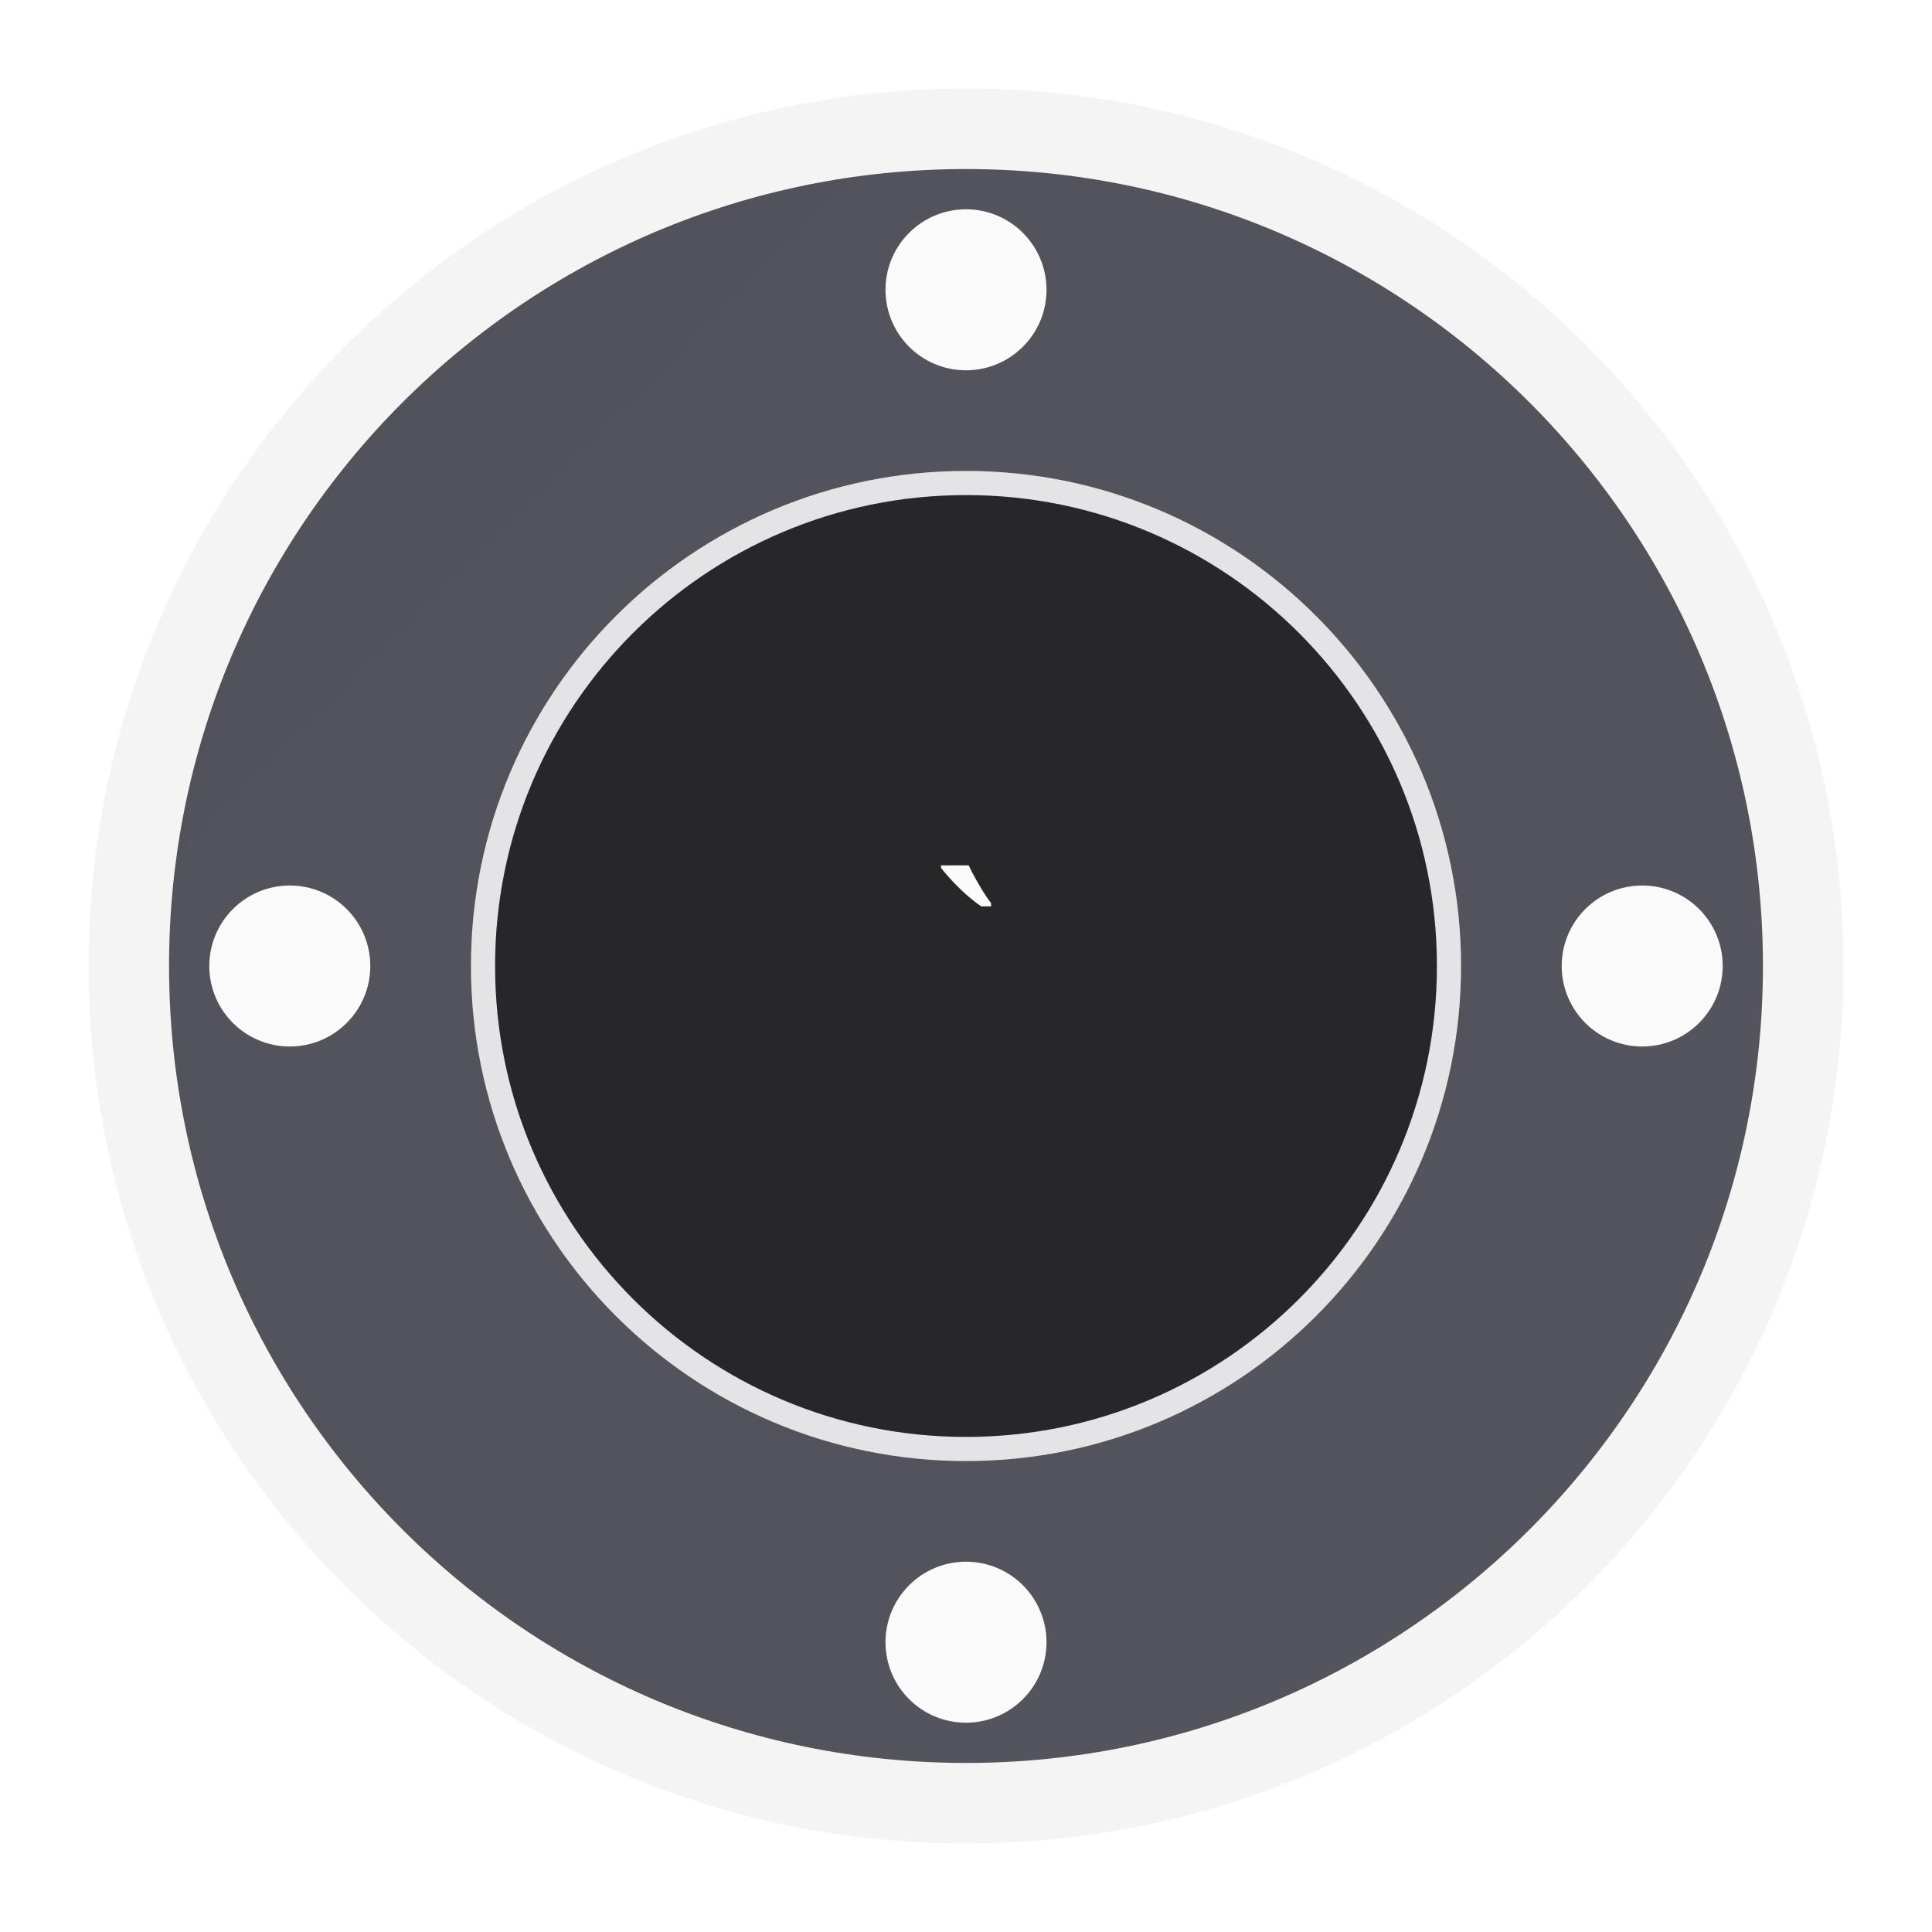
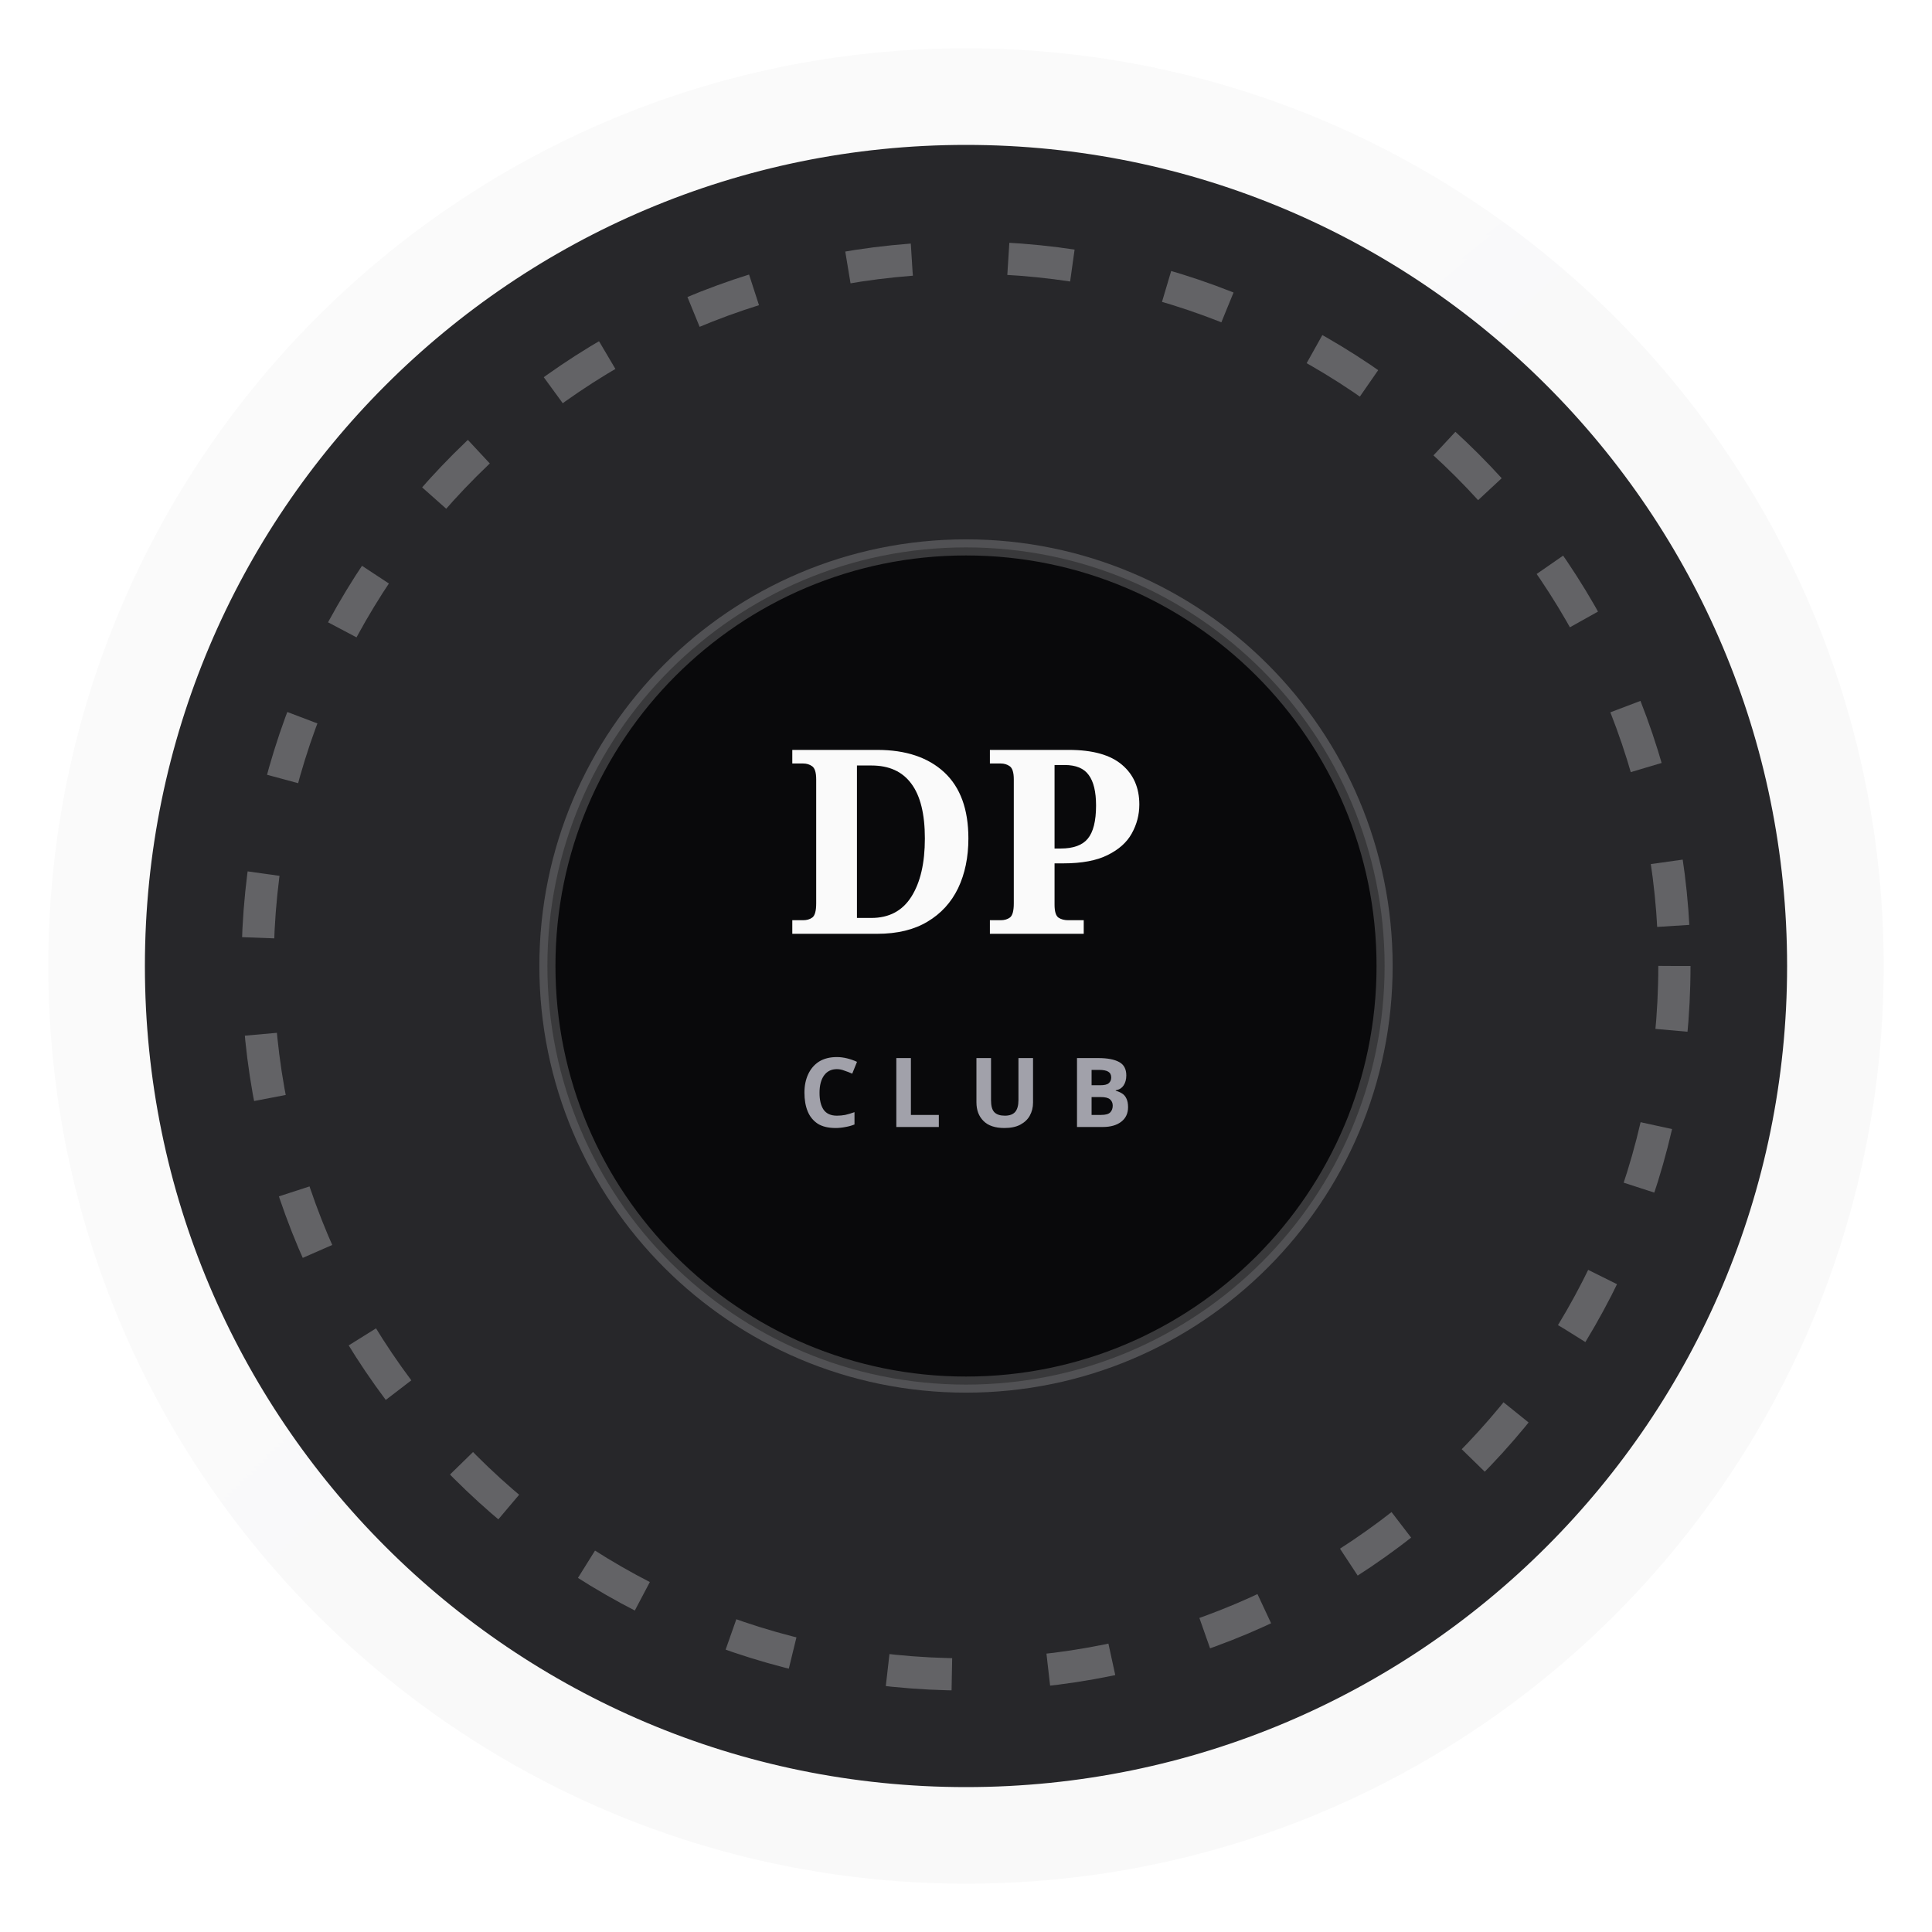
<svg xmlns="http://www.w3.org/2000/svg" viewBox="0 0 120 120" fill="none">
  <defs>
-     <linearGradient id="sBody" x1="0" y1="0" x2="120" y2="120">
-       <stop stop-color="#52525b" />
-       <stop offset="0.5" stop-color="#d4d4d8" />
+     <linearGradient id="body" x1="0" y1="0" x2="120" y2="120">
+       <stop stop-color="#27272a" />
+       <stop offset="1" stop-color="#18181b" />
+     </linearGradient>
+     <linearGradient id="edge" x1="0" y1="0" x2="120" y2="120">
+       <stop stop-color="#fafafa" />
      <stop offset="1" stop-color="#71717a" />
    </linearGradient>
  </defs>
-   <circle cx="60" cy="60" r="52" fill="url(#sBody)" stroke="#f4f4f5" stroke-width="5" />
-   <circle cx="60" cy="18" r="5" fill="#fafafa" />
-   <circle cx="60" cy="102" r="5" fill="#fafafa" />
-   <circle cx="18" cy="60" r="5" fill="#fafafa" />
-   <circle cx="102" cy="60" r="5" fill="#fafafa" />
-   <circle cx="60" cy="60" r="30" fill="#27272a" stroke="#e4e4e7" stroke-width="1.5" />
-   <text x="60" y="66" text-anchor="middle" fill="#fafafa" font-family="Georgia,serif" font-size="16">`</text>
+   <circle cx="60" cy="60" r="54" fill="url(#body)" stroke="url(#edge)" stroke-width="6" />
+   <circle cx="60" cy="60" r="44" fill="none" stroke="#d4d4d8" stroke-opacity="0.35" stroke-width="2" stroke-dasharray="4 6" />
+   <circle cx="60" cy="60" r="26" fill="#09090b" stroke="#fafafa" stroke-opacity="0.2" stroke-width="1" />
+   <text x="60" y="58" text-anchor="middle" fill="#fafafa" font-family="Georgia,serif" font-size="16" font-weight="700">DP</text>
+   <text x="60" y="70" text-anchor="middle" fill="#a1a1aa" font-family="system-ui,sans-serif" font-size="6" font-weight="700" letter-spacing="0.28em">CLUB</text>
</svg>
